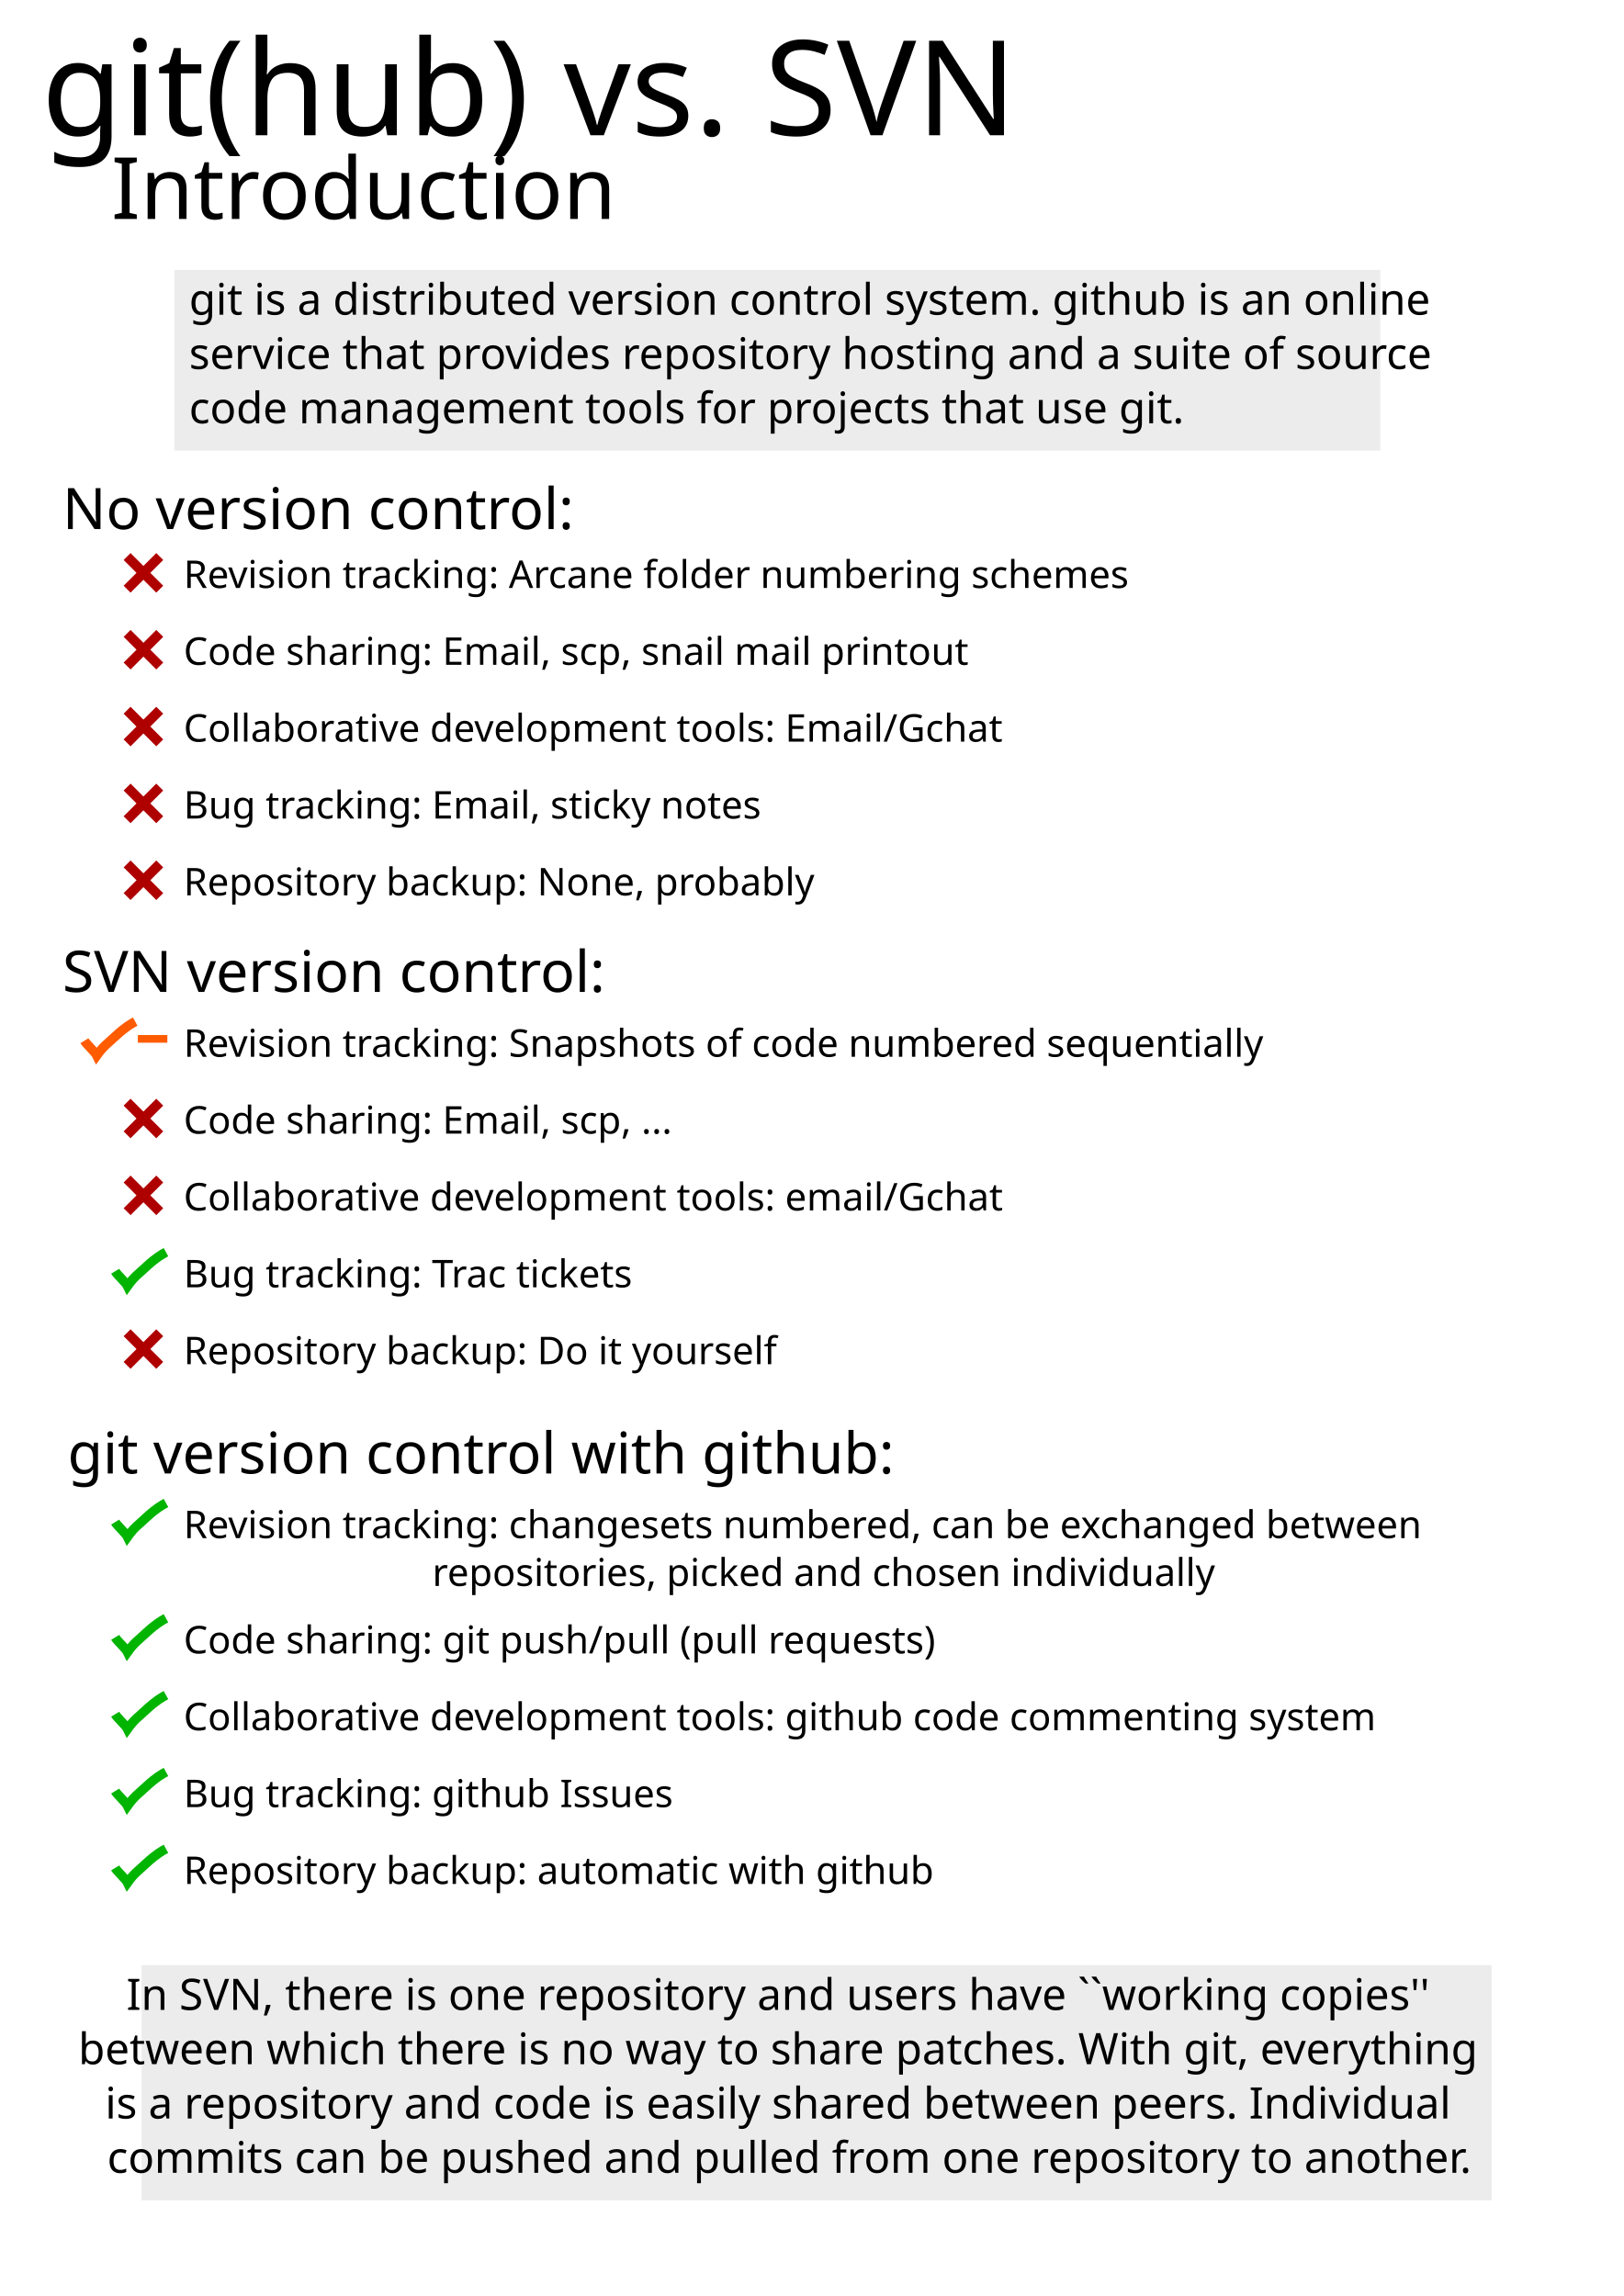
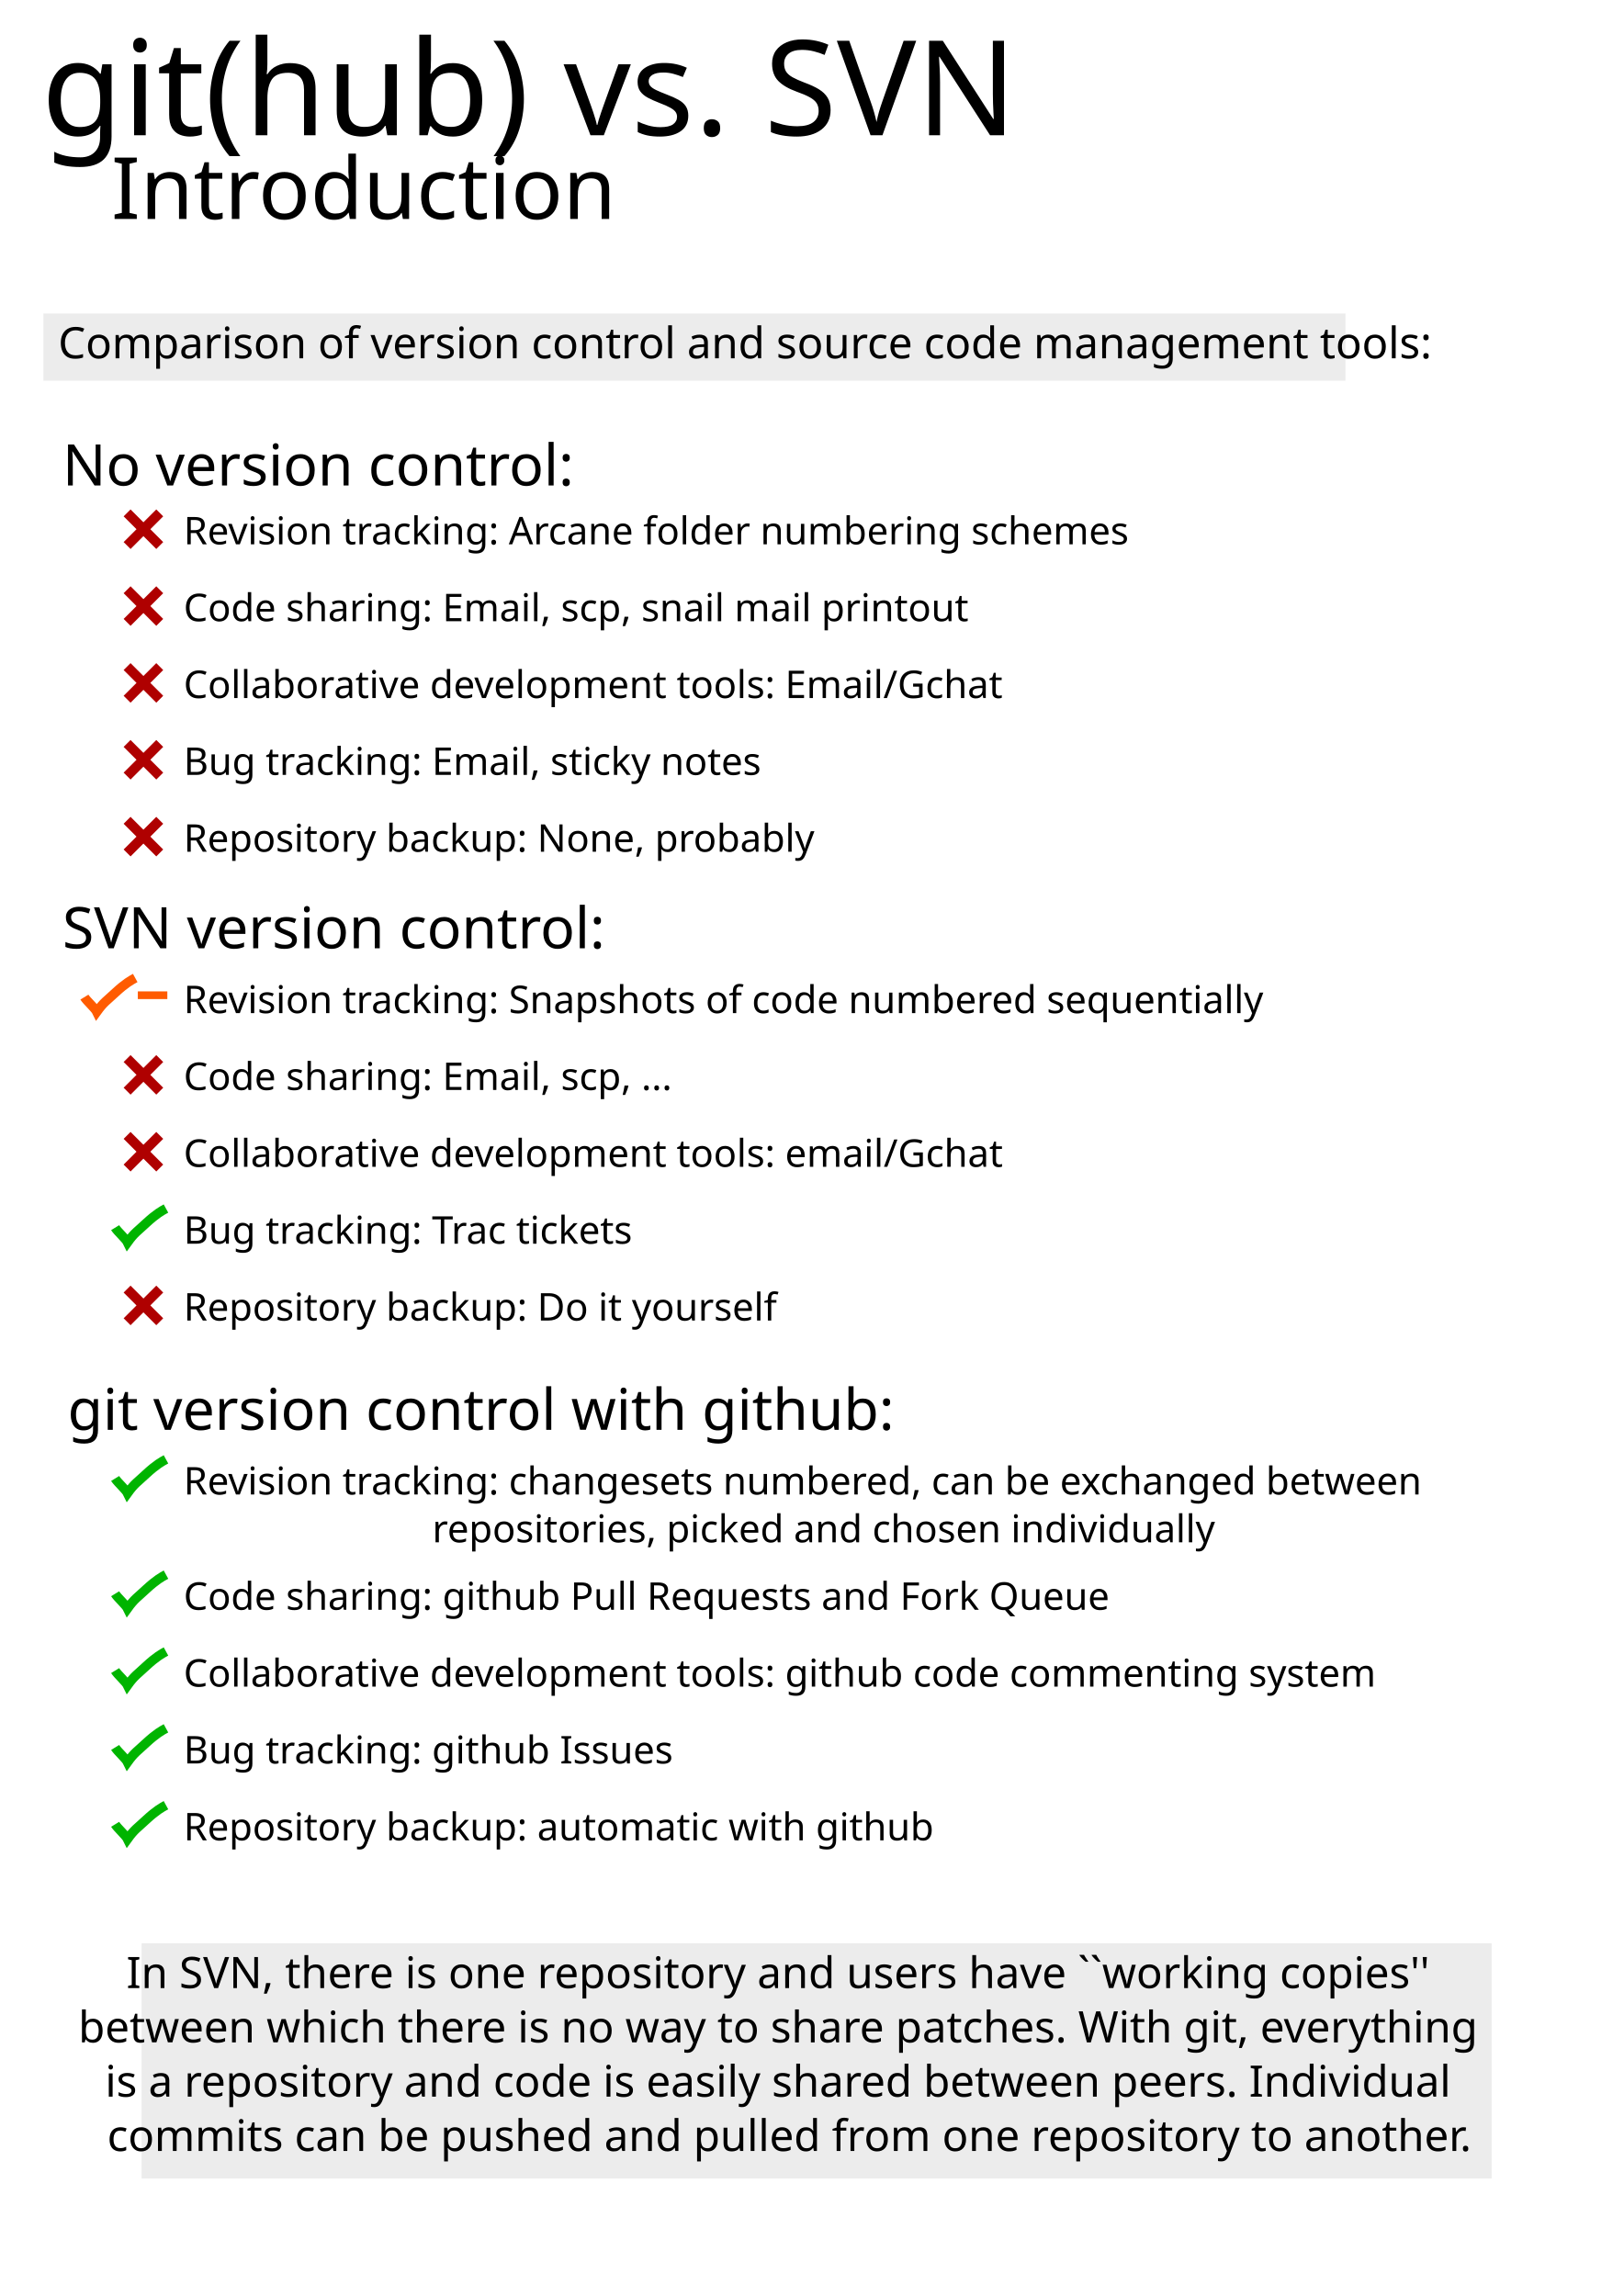
<svg xmlns="http://www.w3.org/2000/svg" width="744.094" height="1052.362" id="svg3490" version="1.1">
  <defs id="defs3492">
    </defs>
  <g id="layer1">
-     <rect style="opacity:0.076;fill:#000000;fill-opacity:1;fill-rule:nonzero;stroke:none" id="rect5096" width="552.688" height="82.796" x="79.887" y="123.706" />
-     <text xml:space="preserve" style="font-size:19.908px;font-style:normal;font-variant:normal;font-weight:normal;font-stretch:normal;fill:#000000;fill-opacity:1;stroke:none;font-family:cmr10;-inkscape-font-specification:cmr10" x="86.654" y="144.232" id="text2993">
-       <tspan x="86.654" y="144.232" id="tspan2997">git is a distributed version control system. github is an online</tspan>
-       <tspan x="86.654" y="169.116" id="tspan3007">service that provides repository hosting and a suite of source</tspan>
-       <tspan x="86.654" y="194.001" id="tspan3011">code management tools for projects that use git.</tspan>
+     <rect style="opacity:0.076;fill:#000000;fill-opacity:1;fill-rule:nonzero;stroke:none" id="rect5096" width="596.688" height="30.796" x="19.887" y="143.706" />
+     <text xml:space="preserve" style="font-size:19.908px;font-style:normal;font-variant:normal;font-weight:normal;font-stretch:normal;fill:#000000;fill-opacity:1;stroke:none;font-family:cmr10;-inkscape-font-specification:cmr10" x="26.654" y="164.232" id="text2993">
+       <tspan x="26.654" y="164.232" id="tspan3011">Comparison of version control and source code management tools:</tspan>
    </text>
    <text xml:space="preserve" style="font-size:60.658px;font-style:normal;font-variant:normal;font-weight:normal;font-stretch:normal;fill:#000000;fill-opacity:1;stroke:none;font-family:cmr10;-inkscape-font-specification:cmr10" x="18.983" y="61.988" id="text3839">
      <tspan id="tspan3841" x="18.983" y="61.988">git(hub) vs. SVN</tspan>
    </text>
    <text xml:space="preserve" style="font-size:39.414px;font-style:normal;font-variant:normal;font-weight:normal;font-stretch:normal;fill:#000000;fill-opacity:1;stroke:none;font-family:cmr10;-inkscape-font-specification:cmr10" x="50.942" y="100.365" id="text3880">
      <tspan id="tspan3882" x="50.942" y="100.365">Introduction</tspan>
    </text>
-     <text xml:space="preserve" style="font-size:26.28px;font-style:normal;font-variant:normal;font-weight:normal;font-stretch:normal;fill:#000000;fill-opacity:1;stroke:none;font-family:cmr10;-inkscape-font-specification:cmr10" x="28.626" y="242.499" id="text3075">
-       <tspan id="tspan3077" x="28.626" y="242.499">No version control:</tspan>
+     <text xml:space="preserve" style="font-size:26.28px;font-style:normal;font-variant:normal;font-weight:normal;font-stretch:normal;fill:#000000;fill-opacity:1;stroke:none;font-family:cmr10;-inkscape-font-specification:cmr10" x="28.626" y="222.499" id="text3075">
+       <tspan id="tspan3077" x="28.626" y="222.499">No version control:</tspan>
    </text>
-     <text xml:space="preserve" style="font-size:26.28px;font-style:normal;font-variant:normal;font-weight:normal;font-stretch:normal;fill:#000000;fill-opacity:1;stroke:none;font-family:cmr10;-inkscape-font-specification:cmr10" x="28.626" y="454.643" id="text3075-6">
-       <tspan id="tspan3077-5" x="28.626" y="454.643">SVN version control:</tspan>
+     <text xml:space="preserve" style="font-size:26.28px;font-style:normal;font-variant:normal;font-weight:normal;font-stretch:normal;fill:#000000;fill-opacity:1;stroke:none;font-family:cmr10;-inkscape-font-specification:cmr10" x="28.626" y="434.643" id="text3075-6">
+       <tspan id="tspan3077-5" x="28.626" y="434.643">SVN version control:</tspan>
    </text>
-     <text xml:space="preserve" style="font-size:26.28px;font-style:normal;font-variant:normal;font-weight:normal;font-stretch:normal;fill:#000000;fill-opacity:1;stroke:none;font-family:cmr10;-inkscape-font-specification:cmr10" x="30.98" y="675.357" id="text3075-6-6">
-       <tspan id="tspan3077-5-8" x="30.98" y="675.357">git version control with github:</tspan>
+     <text xml:space="preserve" style="font-size:26.28px;font-style:normal;font-variant:normal;font-weight:normal;font-stretch:normal;fill:#000000;fill-opacity:1;stroke:none;font-family:cmr10;-inkscape-font-specification:cmr10" x="30.98" y="655.357" id="text3075-6-6">
+       <tspan id="tspan3077-5-8" x="30.98" y="655.357">git version control with github:</tspan>
    </text>
-     <path style="fill:none;stroke:#00b400;stroke-width:4.316;stroke-linecap:butt;stroke-linejoin:miter;stroke-miterlimit:4;stroke-opacity:1;stroke-dasharray:none" d="m 52.765,582.694 c 1.093,1.783 4.911,5.127 5.684,6.731 3.301,-4.569 4.476,-4.968 8.538,-8.814 4.651,-4.29 7.109,-5.604 9.075,-6.683" id="path3602" />
-     <g id="g4493" transform="matrix(0.4485416,0,0,0.4485416,-64.78474,78.50634)">
+     <path style="fill:none;stroke:#00b400;stroke-width:4.316;stroke-linecap:butt;stroke-linejoin:miter;stroke-miterlimit:4;stroke-opacity:1;stroke-dasharray:none" d="m 52.765,562.694 c 1.093,1.783 4.911,5.127 5.684,6.731 3.301,-4.569 4.476,-4.968 8.538,-8.814 4.651,-4.29 7.109,-5.604 9.075,-6.683" id="path3602" />
+     <g id="g4493" transform="matrix(0.4485416,0,0,0.4485416,-64.78474,58.50634)">
      <path id="path4431" d="m 274.276,427.023 33.364,-33.364" style="fill:none;stroke:#af0000;stroke-width:10;stroke-linecap:butt;stroke-linejoin:miter;stroke-miterlimit:4;stroke-opacity:1;stroke-dasharray:none" />
      <path id="path4431-0" d="M 307.639,427.023 274.276,393.659" style="fill:none;stroke:#af0000;stroke-width:10;stroke-linecap:butt;stroke-linejoin:miter;stroke-miterlimit:4;stroke-opacity:1;stroke-dasharray:none" />
    </g>
-     <text xml:space="preserve" style="font-size:17.531px;font-style:normal;font-variant:normal;font-weight:normal;font-stretch:normal;fill:#000000;fill-opacity:1;stroke:none;font-family:cmr10;-inkscape-font-specification:cmr10" x="84.135" y="269.487" id="text2993-6">
-       <tspan x="84.135" y="269.487" id="tspan3011-4">Revision tracking: Arcane folder numbering schemes</tspan>
+     <text xml:space="preserve" style="font-size:17.531px;font-style:normal;font-variant:normal;font-weight:normal;font-stretch:normal;fill:#000000;fill-opacity:1;stroke:none;font-family:cmr10;-inkscape-font-specification:cmr10" x="84.135" y="249.487" id="text2993-6">
+       <tspan x="84.135" y="249.487" id="tspan3011-4">Revision tracking: Arcane folder numbering schemes</tspan>
    </text>
-     <text xml:space="preserve" style="font-size:17.531px;font-style:normal;font-variant:normal;font-weight:normal;font-stretch:normal;fill:#000000;fill-opacity:1;stroke:none;font-family:cmr10;-inkscape-font-specification:cmr10" x="84.135" y="304.712" id="text2993-6-3">
-       <tspan x="84.135" y="304.712" id="tspan3011-4-1">Code sharing: Email, scp, snail mail printout</tspan>
+     <text xml:space="preserve" style="font-size:17.531px;font-style:normal;font-variant:normal;font-weight:normal;font-stretch:normal;fill:#000000;fill-opacity:1;stroke:none;font-family:cmr10;-inkscape-font-specification:cmr10" x="84.135" y="284.712" id="text2993-6-3">
+       <tspan x="84.135" y="284.712" id="tspan3011-4-1">Code sharing: Email, scp, snail mail printout</tspan>
    </text>
-     <text xml:space="preserve" style="font-size:17.531px;font-style:normal;font-variant:normal;font-weight:normal;font-stretch:normal;fill:#000000;fill-opacity:1;stroke:none;font-family:cmr10;-inkscape-font-specification:cmr10" x="84.135" y="339.937" id="text2993-6-3-4">
-       <tspan x="84.135" y="339.937" id="tspan3011-4-1-9">Collaborative development tools: Email/Gchat</tspan>
+     <text xml:space="preserve" style="font-size:17.531px;font-style:normal;font-variant:normal;font-weight:normal;font-stretch:normal;fill:#000000;fill-opacity:1;stroke:none;font-family:cmr10;-inkscape-font-specification:cmr10" x="84.135" y="319.937" id="text2993-6-3-4">
+       <tspan x="84.135" y="319.937" id="tspan3011-4-1-9">Collaborative development tools: Email/Gchat</tspan>
    </text>
-     <text xml:space="preserve" style="font-size:17.531px;font-style:normal;font-variant:normal;font-weight:normal;font-stretch:normal;fill:#000000;fill-opacity:1;stroke:none;font-family:cmr10;-inkscape-font-specification:cmr10" x="84.135" y="375.161" id="text2993-6-3-4-2">
-       <tspan x="84.135" y="375.161" id="tspan3011-4-1-9-0">Bug tracking: Email, sticky notes</tspan>
+     <text xml:space="preserve" style="font-size:17.531px;font-style:normal;font-variant:normal;font-weight:normal;font-stretch:normal;fill:#000000;fill-opacity:1;stroke:none;font-family:cmr10;-inkscape-font-specification:cmr10" x="84.135" y="355.161" id="text2993-6-3-4-2">
+       <tspan x="84.135" y="355.161" id="tspan3011-4-1-9-0">Bug tracking: Email, sticky notes</tspan>
    </text>
-     <g id="g4493-6" transform="matrix(0.4485416,0,0,0.4485416,-64.78474,113.7312)">
+     <g id="g4493-6" transform="matrix(0.4485416,0,0,0.4485416,-64.78474,93.73122)">
      <path id="path4431-8" d="m 274.276,427.023 33.364,-33.364" style="fill:none;stroke:#af0000;stroke-width:10;stroke-linecap:butt;stroke-linejoin:miter;stroke-miterlimit:4;stroke-opacity:1;stroke-dasharray:none" />
      <path id="path4431-0-9" d="M 307.639,427.023 274.276,393.659" style="fill:none;stroke:#af0000;stroke-width:10;stroke-linecap:butt;stroke-linejoin:miter;stroke-miterlimit:4;stroke-opacity:1;stroke-dasharray:none" />
    </g>
-     <g id="g4493-66" transform="matrix(0.4485416,0,0,0.4485416,-64.78474,148.9561)">
+     <g id="g4493-66" transform="matrix(0.4485416,0,0,0.4485416,-64.78474,128.9561)">
      <path id="path4431-4" d="m 274.276,427.023 33.364,-33.364" style="fill:none;stroke:#af0000;stroke-width:10;stroke-linecap:butt;stroke-linejoin:miter;stroke-miterlimit:4;stroke-opacity:1;stroke-dasharray:none" />
      <path id="path4431-0-95" d="M 307.639,427.023 274.276,393.659" style="fill:none;stroke:#af0000;stroke-width:10;stroke-linecap:butt;stroke-linejoin:miter;stroke-miterlimit:4;stroke-opacity:1;stroke-dasharray:none" />
    </g>
-     <g id="g4493-4" transform="matrix(0.4485416,0,0,0.4485416,-64.78474,184.181)">
+     <g id="g4493-4" transform="matrix(0.4485416,0,0,0.4485416,-64.78474,164.181)">
      <path id="path4431-87" d="m 274.276,427.023 33.364,-33.364" style="fill:none;stroke:#af0000;stroke-width:10;stroke-linecap:butt;stroke-linejoin:miter;stroke-miterlimit:4;stroke-opacity:1;stroke-dasharray:none" />
      <path id="path4431-0-1" d="M 307.639,427.023 274.276,393.659" style="fill:none;stroke:#af0000;stroke-width:10;stroke-linecap:butt;stroke-linejoin:miter;stroke-miterlimit:4;stroke-opacity:1;stroke-dasharray:none" />
    </g>
-     <text xml:space="preserve" style="font-size:17.531px;font-style:normal;font-variant:normal;font-weight:normal;font-stretch:normal;fill:#000000;fill-opacity:1;stroke:none;font-family:cmr10;-inkscape-font-specification:cmr10" x="84.135" y="484.359" id="text2993-6-2">
-       <tspan x="84.135" y="484.359" id="tspan3011-4-2">Revision tracking: Snapshots of code numbered sequentially</tspan>
+     <text xml:space="preserve" style="font-size:17.531px;font-style:normal;font-variant:normal;font-weight:normal;font-stretch:normal;fill:#000000;fill-opacity:1;stroke:none;font-family:cmr10;-inkscape-font-specification:cmr10" x="84.135" y="464.359" id="text2993-6-2">
+       <tspan x="84.135" y="464.359" id="tspan3011-4-2">Revision tracking: Snapshots of code numbered sequentially</tspan>
    </text>
-     <text xml:space="preserve" style="font-size:17.531px;font-style:normal;font-variant:normal;font-weight:normal;font-stretch:normal;fill:#000000;fill-opacity:1;stroke:none;font-family:cmr10;-inkscape-font-specification:cmr10" x="84.135" y="519.583" id="text2993-6-3-6">
-       <tspan x="84.135" y="519.583" id="tspan3011-4-1-1">Code sharing: Email, scp, ...</tspan>
+     <text xml:space="preserve" style="font-size:17.531px;font-style:normal;font-variant:normal;font-weight:normal;font-stretch:normal;fill:#000000;fill-opacity:1;stroke:none;font-family:cmr10;-inkscape-font-specification:cmr10" x="84.135" y="499.583" id="text2993-6-3-6">
+       <tspan x="84.135" y="499.583" id="tspan3011-4-1-1">Code sharing: Email, scp, ...</tspan>
    </text>
-     <text xml:space="preserve" style="font-size:17.531px;font-style:normal;font-variant:normal;font-weight:normal;font-stretch:normal;fill:#000000;fill-opacity:1;stroke:none;font-family:cmr10;-inkscape-font-specification:cmr10" x="84.135" y="554.808" id="text2993-6-3-4-0">
-       <tspan x="84.135" y="554.808" id="tspan3011-4-1-9-6">Collaborative development tools: email/Gchat</tspan>
+     <text xml:space="preserve" style="font-size:17.531px;font-style:normal;font-variant:normal;font-weight:normal;font-stretch:normal;fill:#000000;fill-opacity:1;stroke:none;font-family:cmr10;-inkscape-font-specification:cmr10" x="84.135" y="534.808" id="text2993-6-3-4-0">
+       <tspan x="84.135" y="534.808" id="tspan3011-4-1-9-6">Collaborative development tools: email/Gchat</tspan>
    </text>
-     <text xml:space="preserve" style="font-size:17.531px;font-style:normal;font-variant:normal;font-weight:normal;font-stretch:normal;fill:#000000;fill-opacity:1;stroke:none;font-family:cmr10;-inkscape-font-specification:cmr10" x="84.135" y="590.033" id="text2993-6-3-4-2-1">
-       <tspan x="84.135" y="590.033" id="tspan3011-4-1-9-0-5">Bug tracking: Trac tickets</tspan>
+     <text xml:space="preserve" style="font-size:17.531px;font-style:normal;font-variant:normal;font-weight:normal;font-stretch:normal;fill:#000000;fill-opacity:1;stroke:none;font-family:cmr10;-inkscape-font-specification:cmr10" x="84.135" y="570.033" id="text2993-6-3-4-2-1">
+       <tspan x="84.135" y="570.033" id="tspan3011-4-1-9-0-5">Bug tracking: Trac tickets</tspan>
    </text>
-     <g id="g4493-6-9" transform="matrix(0.4485416,0,0,0.4485416,-64.78474,328.603)">
+     <g id="g4493-6-9" transform="matrix(0.4485416,0,0,0.4485416,-64.78474,308.603)">
      <path id="path4431-8-4" d="m 274.276,427.023 33.364,-33.364" style="fill:none;stroke:#af0000;stroke-width:10;stroke-linecap:butt;stroke-linejoin:miter;stroke-miterlimit:4;stroke-opacity:1;stroke-dasharray:none" />
      <path id="path4431-0-9-9" d="M 307.639,427.023 274.276,393.659" style="fill:none;stroke:#af0000;stroke-width:10;stroke-linecap:butt;stroke-linejoin:miter;stroke-miterlimit:4;stroke-opacity:1;stroke-dasharray:none" />
    </g>
-     <g id="g4493-66-0" transform="matrix(0.4485416,0,0,0.4485416,-64.78474,363.8278)">
+     <g id="g4493-66-0" transform="matrix(0.4485416,0,0,0.4485416,-64.78474,343.8278)">
      <path id="path4431-4-9" d="m 274.276,427.023 33.364,-33.364" style="fill:none;stroke:#af0000;stroke-width:10;stroke-linecap:butt;stroke-linejoin:miter;stroke-miterlimit:4;stroke-opacity:1;stroke-dasharray:none" />
      <path id="path4431-0-95-1" d="M 307.639,427.023 274.276,393.659" style="fill:none;stroke:#af0000;stroke-width:10;stroke-linecap:butt;stroke-linejoin:miter;stroke-miterlimit:4;stroke-opacity:1;stroke-dasharray:none" />
    </g>
-     <path style="fill:none;stroke:#00b400;stroke-width:4.316;stroke-linecap:butt;stroke-linejoin:miter;stroke-miterlimit:4;stroke-opacity:1;stroke-dasharray:none" d="m 52.765,820.939 c 1.093,1.783 4.911,5.127 5.684,6.731 3.301,-4.569 4.476,-4.968 8.538,-8.814 4.651,-4.29 7.109,-5.604 9.075,-6.683" id="path3602-1" />
-     <text xml:space="preserve" style="font-size:17.531px;font-style:normal;font-variant:normal;font-weight:normal;font-stretch:normal;fill:#000000;fill-opacity:1;stroke:none;font-family:cmr10;-inkscape-font-specification:cmr10" x="84.135" y="704.992" id="text2993-6-2-5">
-       <tspan x="84.135" y="704.992" id="tspan3011-4-2-9">Revision tracking: changesets numbered, can be exchanged between</tspan>
-       <tspan x="84.135" y="726.906" id="tspan4849">                         repositories, picked and chosen individually</tspan>
+     <path style="fill:none;stroke:#00b400;stroke-width:4.316;stroke-linecap:butt;stroke-linejoin:miter;stroke-miterlimit:4;stroke-opacity:1;stroke-dasharray:none" d="m 52.765,800.939 c 1.093,1.783 4.911,5.127 5.684,6.731 3.301,-4.569 4.476,-4.968 8.538,-8.814 4.651,-4.29 7.109,-5.604 9.075,-6.683" id="path3602-1" />
+     <text xml:space="preserve" style="font-size:17.531px;font-style:normal;font-variant:normal;font-weight:normal;font-stretch:normal;fill:#000000;fill-opacity:1;stroke:none;font-family:cmr10;-inkscape-font-specification:cmr10" x="84.135" y="684.992" id="text2993-6-2-5">
+       <tspan x="84.135" y="684.992" id="tspan3011-4-2-9">Revision tracking: changesets numbered, can be exchanged between</tspan>
+       <tspan x="84.135" y="706.906" id="tspan4849">                         repositories, picked and chosen individually</tspan>
    </text>
-     <text xml:space="preserve" style="font-size:17.531px;font-style:normal;font-variant:normal;font-weight:normal;font-stretch:normal;fill:#000000;fill-opacity:1;stroke:none;font-family:cmr10;-inkscape-font-specification:cmr10" x="84.135" y="757.829" id="text2993-6-3-6-7">
-       <tspan x="84.135" y="757.829" id="tspan3011-4-1-1-7">Code sharing: git push/pull (pull requests)</tspan>
+     <text xml:space="preserve" style="font-size:17.531px;font-style:normal;font-variant:normal;font-weight:normal;font-stretch:normal;fill:#000000;fill-opacity:1;stroke:none;font-family:cmr10;-inkscape-font-specification:cmr10" x="84.135" y="737.829" id="text2993-6-3-6-7">
+       <tspan x="84.135" y="737.829" id="tspan3011-4-1-1-7">Code sharing: github Pull Requests and Fork Queue</tspan>
    </text>
-     <text xml:space="preserve" style="font-size:17.531px;font-style:normal;font-variant:normal;font-weight:normal;font-stretch:normal;fill:#000000;fill-opacity:1;stroke:none;font-family:cmr10;-inkscape-font-specification:cmr10" x="84.135" y="793.054" id="text2993-6-3-4-0-6">
-       <tspan x="84.135" y="793.054" id="tspan3011-4-1-9-6-7">Collaborative development tools: github code commenting system</tspan>
+     <text xml:space="preserve" style="font-size:17.531px;font-style:normal;font-variant:normal;font-weight:normal;font-stretch:normal;fill:#000000;fill-opacity:1;stroke:none;font-family:cmr10;-inkscape-font-specification:cmr10" x="84.135" y="773.054" id="text2993-6-3-4-0-6">
+       <tspan x="84.135" y="773.054" id="tspan3011-4-1-9-6-7">Collaborative development tools: github code commenting system</tspan>
    </text>
-     <text xml:space="preserve" style="font-size:17.531px;font-style:normal;font-variant:normal;font-weight:normal;font-stretch:normal;fill:#000000;fill-opacity:1;stroke:none;font-family:cmr10;-inkscape-font-specification:cmr10" x="84.135" y="828.279" id="text2993-6-3-4-2-1-3">
-       <tspan x="84.135" y="828.279" id="tspan3011-4-1-9-0-5-6">Bug tracking: github Issues</tspan>
+     <text xml:space="preserve" style="font-size:17.531px;font-style:normal;font-variant:normal;font-weight:normal;font-stretch:normal;fill:#000000;fill-opacity:1;stroke:none;font-family:cmr10;-inkscape-font-specification:cmr10" x="84.135" y="808.279" id="text2993-6-3-4-2-1-3">
+       <tspan x="84.135" y="808.279" id="tspan3011-4-1-9-0-5-6">Bug tracking: github Issues</tspan>
    </text>
-     <path style="fill:none;stroke:#00b400;stroke-width:4.316;stroke-linecap:butt;stroke-linejoin:miter;stroke-miterlimit:4;stroke-opacity:1;stroke-dasharray:none" d="m 52.765,697.652 c 1.093,1.783 4.911,5.127 5.684,6.731 3.301,-4.569 4.476,-4.968 8.538,-8.814 4.651,-4.29 7.109,-5.604 9.075,-6.683" id="path3602-1-1" />
-     <path style="fill:none;stroke:#00b400;stroke-width:4.316;stroke-linecap:butt;stroke-linejoin:miter;stroke-miterlimit:4;stroke-opacity:1;stroke-dasharray:none" d="m 52.765,785.714 c 1.093,1.783 4.911,5.127 5.684,6.731 3.301,-4.569 4.476,-4.968 8.538,-8.814 4.651,-4.29 7.109,-5.604 9.075,-6.683" id="path3602-1-2" />
-     <path style="fill:none;stroke:#00b400;stroke-width:4.316;stroke-linecap:butt;stroke-linejoin:miter;stroke-miterlimit:4;stroke-opacity:1;stroke-dasharray:none" d="m 52.765,750.489 c 1.093,1.783 4.911,5.127 5.684,6.731 3.301,-4.569 4.476,-4.968 8.538,-8.814 4.651,-4.29 7.109,-5.604 9.075,-6.683" id="path3602-1-3" />
-     <g id="g4998" transform="matrix(0.8806219,0,0,0.8806219,-9.73066,53.72232)">
+     <path style="fill:none;stroke:#00b400;stroke-width:4.316;stroke-linecap:butt;stroke-linejoin:miter;stroke-miterlimit:4;stroke-opacity:1;stroke-dasharray:none" d="m 52.765,677.652 c 1.093,1.783 4.911,5.127 5.684,6.731 3.301,-4.569 4.476,-4.968 8.538,-8.814 4.651,-4.29 7.109,-5.604 9.075,-6.683" id="path3602-1-1" />
+     <path style="fill:none;stroke:#00b400;stroke-width:4.316;stroke-linecap:butt;stroke-linejoin:miter;stroke-miterlimit:4;stroke-opacity:1;stroke-dasharray:none" d="m 52.765,765.714 c 1.093,1.783 4.911,5.127 5.684,6.731 3.301,-4.569 4.476,-4.968 8.538,-8.814 4.651,-4.29 7.109,-5.604 9.075,-6.683" id="path3602-1-2" />
+     <path style="fill:none;stroke:#00b400;stroke-width:4.316;stroke-linecap:butt;stroke-linejoin:miter;stroke-miterlimit:4;stroke-opacity:1;stroke-dasharray:none" d="m 52.765,730.489 c 1.093,1.783 4.911,5.127 5.684,6.731 3.301,-4.569 4.476,-4.968 8.538,-8.814 4.651,-4.29 7.109,-5.604 9.075,-6.683" id="path3602-1-3" />
+     <g id="g4998" transform="matrix(0.8806219,0,0,0.8806219,-9.73066,33.72232)">
      <path id="path3602-8" d="m 54.967,480.679 c 1.242,2.024 5.577,5.822 6.454,7.644 3.749,-5.189 5.083,-5.642 9.695,-10.009 5.281,-4.872 8.072,-6.364 10.305,-7.588" style="fill:none;stroke:#ff5b00;stroke-width:4.901;stroke-linecap:butt;stroke-linejoin:miter;stroke-miterlimit:4;stroke-opacity:1;stroke-dasharray:none" />
      <path id="path4996" d="m 82.772,479.703 15.356,0" style="fill:none;stroke:#ff5b00;stroke-width:4;stroke-linecap:butt;stroke-linejoin:miter;stroke-miterlimit:4;stroke-opacity:1;stroke-dasharray:none" />
    </g>
-     <text xml:space="preserve" style="font-size:17.531px;font-style:normal;font-variant:normal;font-weight:normal;font-stretch:normal;fill:#000000;fill-opacity:1;stroke:none;font-family:cmr10;-inkscape-font-specification:cmr10" x="84.135" y="410.386" id="text2993-6-3-4-2-5">
-       <tspan x="84.135" y="410.386" id="tspan3011-4-1-9-0-0">Repository backup: None, probably</tspan>
+     <text xml:space="preserve" style="font-size:17.531px;font-style:normal;font-variant:normal;font-weight:normal;font-stretch:normal;fill:#000000;fill-opacity:1;stroke:none;font-family:cmr10;-inkscape-font-specification:cmr10" x="84.135" y="390.386" id="text2993-6-3-4-2-5">
+       <tspan x="84.135" y="390.386" id="tspan3011-4-1-9-0-0">Repository backup: None, probably</tspan>
    </text>
-     <g id="g4493-4-9" transform="matrix(0.4485416,0,0,0.4485416,-64.78474,219.4058)">
+     <g id="g4493-4-9" transform="matrix(0.4485416,0,0,0.4485416,-64.78474,199.4058)">
      <path id="path4431-87-6" d="m 274.276,427.023 33.364,-33.364" style="fill:none;stroke:#af0000;stroke-width:10;stroke-linecap:butt;stroke-linejoin:miter;stroke-miterlimit:4;stroke-opacity:1;stroke-dasharray:none" />
      <path id="path4431-0-1-3" d="M 307.639,427.023 274.276,393.659" style="fill:none;stroke:#af0000;stroke-width:10;stroke-linecap:butt;stroke-linejoin:miter;stroke-miterlimit:4;stroke-opacity:1;stroke-dasharray:none" />
    </g>
-     <text xml:space="preserve" style="font-size:17.531px;font-style:normal;font-variant:normal;font-weight:normal;font-stretch:normal;fill:#000000;fill-opacity:1;stroke:none;font-family:cmr10;-inkscape-font-specification:cmr10" x="84.135" y="625.258" id="text2993-6-3-4-2-1-6">
-       <tspan x="84.135" y="625.258" id="tspan3011-4-1-9-0-5-1">Repository backup: Do it yourself</tspan>
+     <text xml:space="preserve" style="font-size:17.531px;font-style:normal;font-variant:normal;font-weight:normal;font-stretch:normal;fill:#000000;fill-opacity:1;stroke:none;font-family:cmr10;-inkscape-font-specification:cmr10" x="84.135" y="605.258" id="text2993-6-3-4-2-1-6">
+       <tspan x="84.135" y="605.258" id="tspan3011-4-1-9-0-5-1">Repository backup: Do it yourself</tspan>
    </text>
-     <path style="fill:none;stroke:#00b400;stroke-width:4.316;stroke-linecap:butt;stroke-linejoin:miter;stroke-miterlimit:4;stroke-opacity:1;stroke-dasharray:none" d="m 52.765,856.164 c 1.093,1.783 4.911,5.127 5.684,6.731 3.301,-4.569 4.476,-4.968 8.538,-8.814 4.651,-4.29 7.109,-5.604 9.075,-6.683" id="path3602-1-15" />
-     <text xml:space="preserve" style="font-size:17.531px;font-style:normal;font-variant:normal;font-weight:normal;font-stretch:normal;fill:#000000;fill-opacity:1;stroke:none;font-family:cmr10;-inkscape-font-specification:cmr10" x="84.135" y="863.503" id="text2993-6-3-4-2-1-3-9">
-       <tspan x="84.135" y="863.503" id="tspan3011-4-1-9-0-5-6-8">Repository backup: automatic with github</tspan>
+     <path style="fill:none;stroke:#00b400;stroke-width:4.316;stroke-linecap:butt;stroke-linejoin:miter;stroke-miterlimit:4;stroke-opacity:1;stroke-dasharray:none" d="m 52.765,836.164 c 1.093,1.783 4.911,5.127 5.684,6.731 3.301,-4.569 4.476,-4.968 8.538,-8.814 4.651,-4.29 7.109,-5.604 9.075,-6.683" id="path3602-1-15" />
+     <text xml:space="preserve" style="font-size:17.531px;font-style:normal;font-variant:normal;font-weight:normal;font-stretch:normal;fill:#000000;fill-opacity:1;stroke:none;font-family:cmr10;-inkscape-font-specification:cmr10" x="84.135" y="843.503" id="text2993-6-3-4-2-1-3-9">
+       <tspan x="84.135" y="843.503" id="tspan3011-4-1-9-0-5-6-8">Repository backup: automatic with github</tspan>
    </text>
-     <g id="g4493-66-0-4" transform="matrix(0.4485416,0,0,0.4485416,-64.78474,434.2776)">
+     <g id="g4493-66-0-4" transform="matrix(0.4485416,0,0,0.4485416,-64.78474,414.2776)">
      <path id="path4431-4-9-8" d="m 274.276,427.023 33.364,-33.364" style="fill:none;stroke:#af0000;stroke-width:10;stroke-linecap:butt;stroke-linejoin:miter;stroke-miterlimit:4;stroke-opacity:1;stroke-dasharray:none" />
      <path id="path4431-0-95-1-1" d="M 307.639,427.023 274.276,393.659" style="fill:none;stroke:#af0000;stroke-width:10;stroke-linecap:butt;stroke-linejoin:miter;stroke-miterlimit:4;stroke-opacity:1;stroke-dasharray:none" />
    </g>
-     <rect style="opacity:0.076;fill:#000000;fill-opacity:1;fill-rule:nonzero;stroke:none" id="rect5096-0" width="618.688" height="107.796" x="64.887" y="900.706" />
-     <text xml:space="preserve" style="font-size:19.908px;font-style:normal;font-variant:normal;font-weight:normal;font-stretch:normal;text-align:center;text-anchor:middle;fill:#000000;fill-opacity:1;stroke:none;font-family:cmr10;-inkscape-font-specification:cmr10" x="374.654" y="921.232" id="text2993-3">
-       <tspan x="374.654" y="921.232" id="tspan5161">In SVN, there is one repository and users have ``working copies''</tspan>
-       <tspan x="374.654" y="946.116" id="tspan5175">between which there is no way to share patches. With git, everything</tspan>
-       <tspan x="374.653" y="971.001" id="tspan5177">is a repository and code is easily shared between peers. Individual</tspan>
-       <tspan x="374.654" y="995.886" id="tspan5195">commits can be pushed and pulled from one repository to another.</tspan>
+     <rect style="opacity:0.076;fill:#000000;fill-opacity:1;fill-rule:nonzero;stroke:none" id="rect5096-0" width="618.688" height="107.796" x="64.887" y="890.706" />
+     <text xml:space="preserve" style="font-size:19.908px;font-style:normal;font-variant:normal;font-weight:normal;font-stretch:normal;text-align:center;text-anchor:middle;fill:#000000;fill-opacity:1;stroke:none;font-family:cmr10;-inkscape-font-specification:cmr10" x="374.654" y="911.232" id="text2993-3">
+       <tspan x="374.654" y="911.232" id="tspan5161">In SVN, there is one repository and users have ``working copies''</tspan>
+       <tspan x="374.654" y="936.116" id="tspan5175">between which there is no way to share patches. With git, everything</tspan>
+       <tspan x="374.653" y="961.001" id="tspan5177">is a repository and code is easily shared between peers. Individual</tspan>
+       <tspan x="374.654" y="985.886" id="tspan5195">commits can be pushed and pulled from one repository to another.</tspan>
    </text>
  </g>
</svg>
